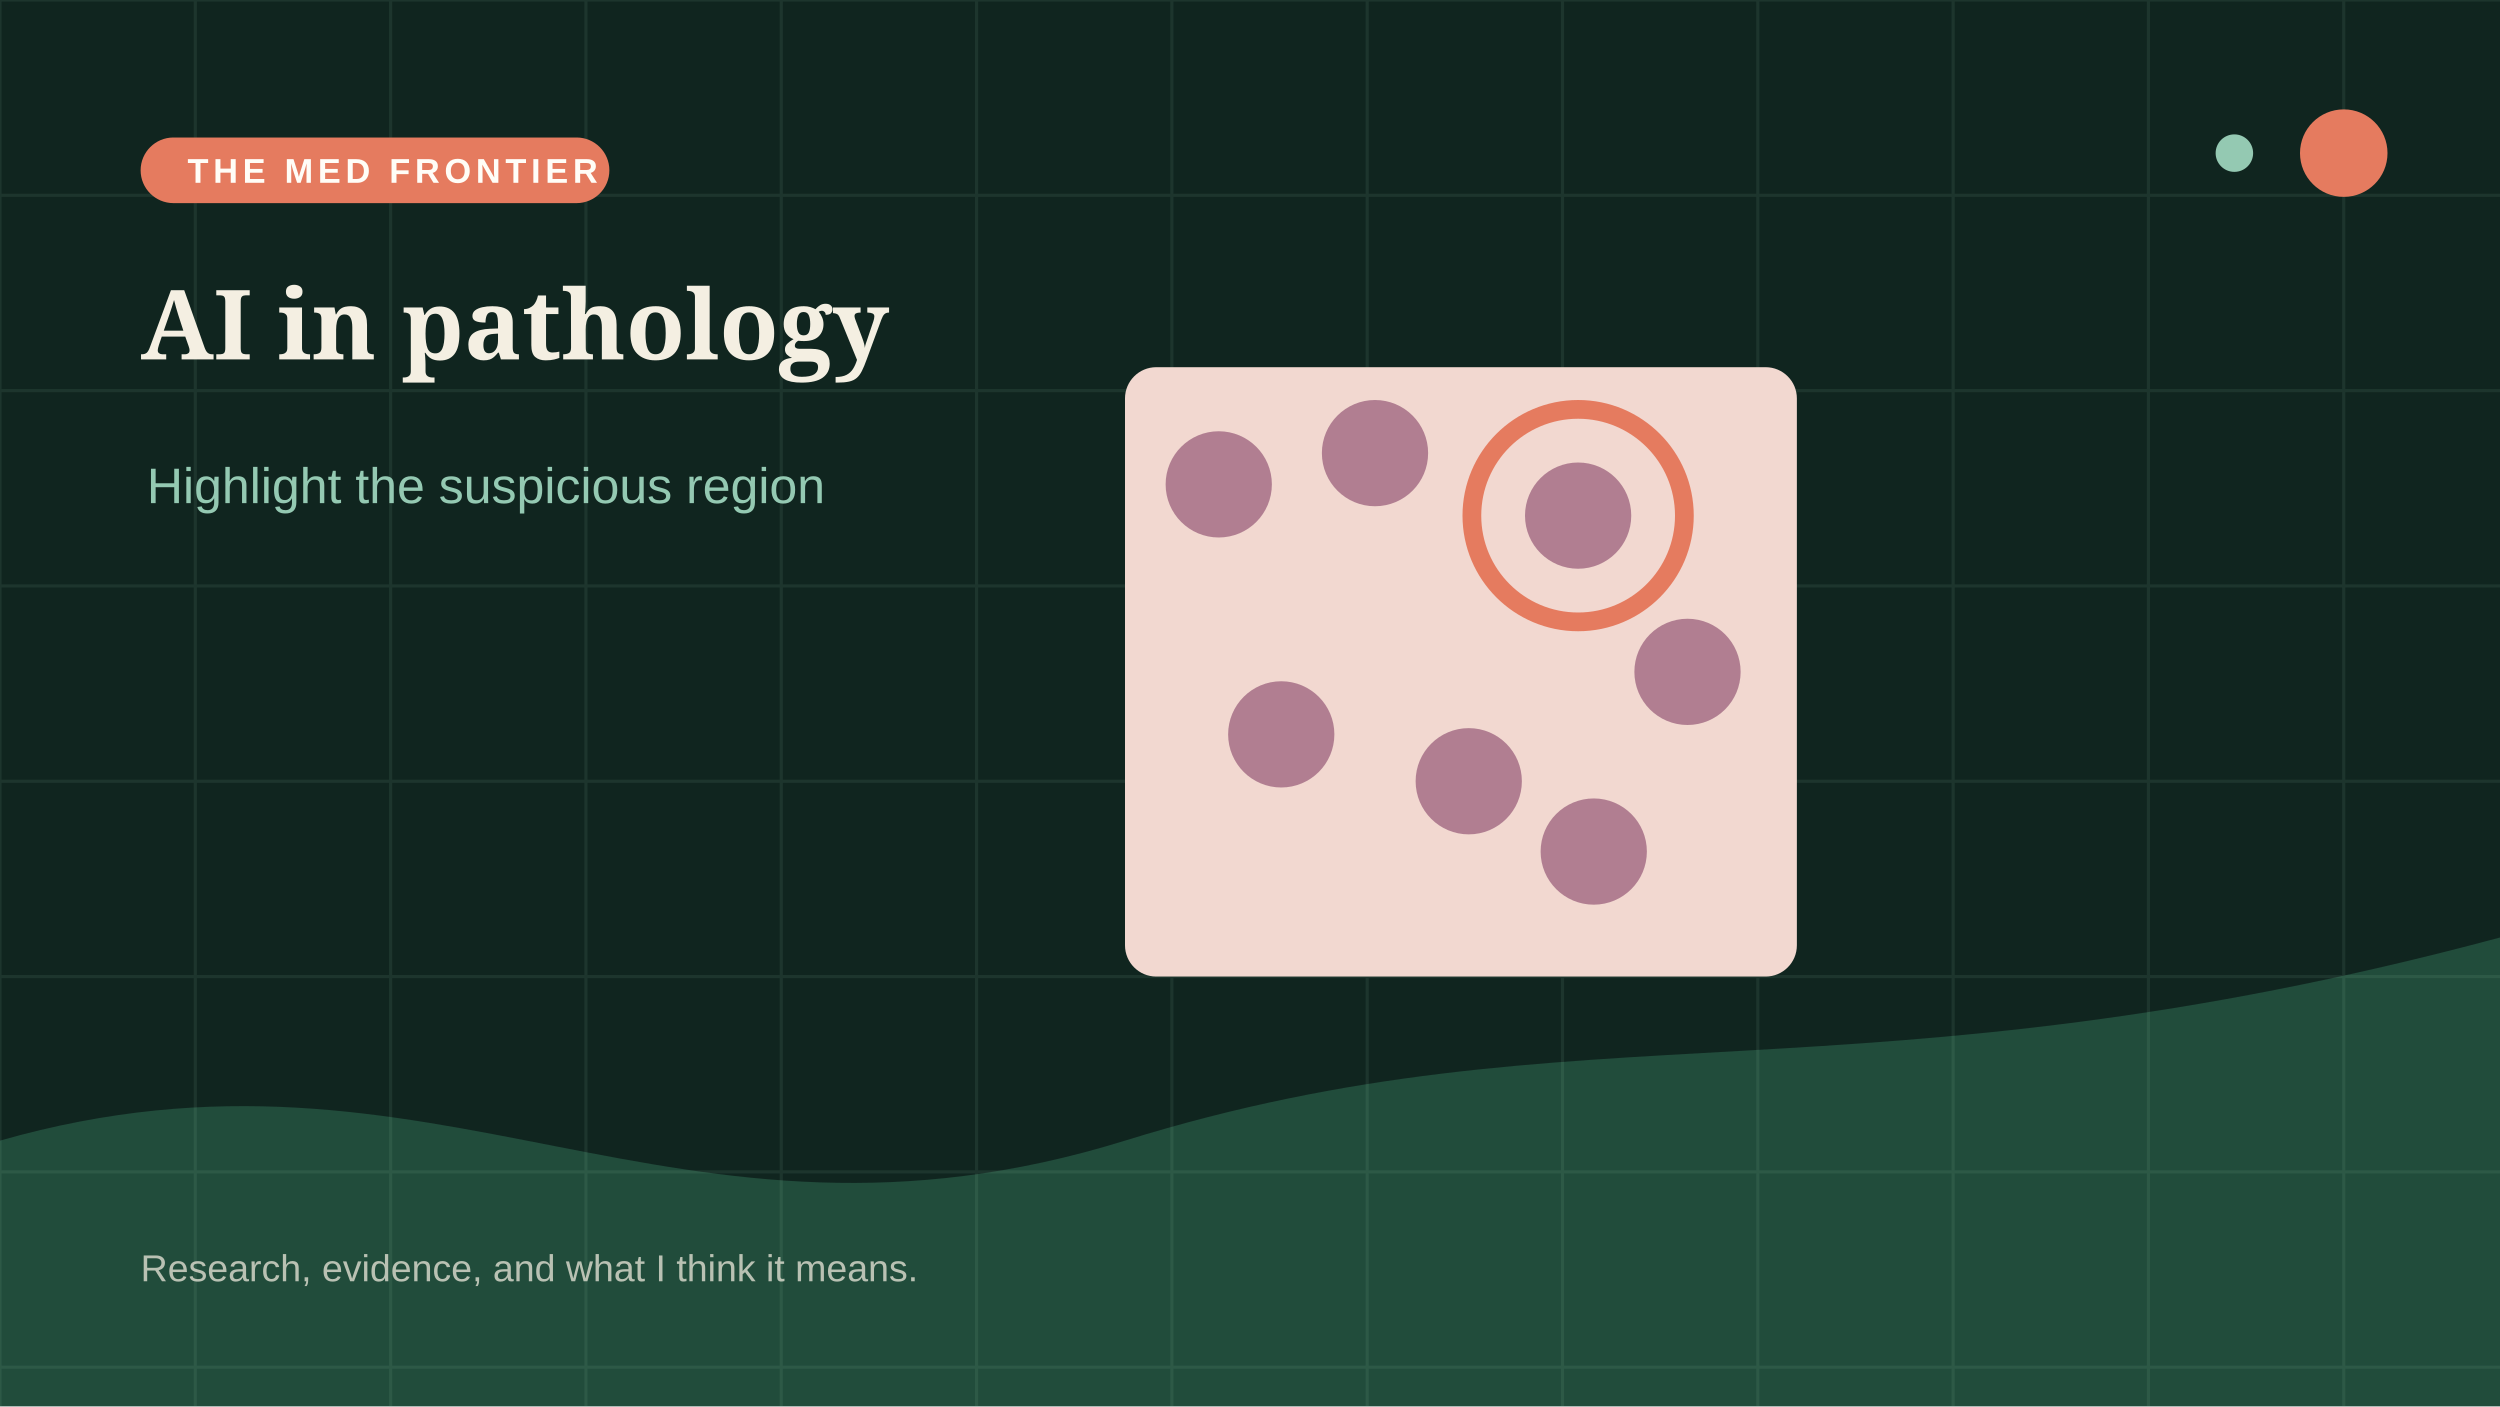
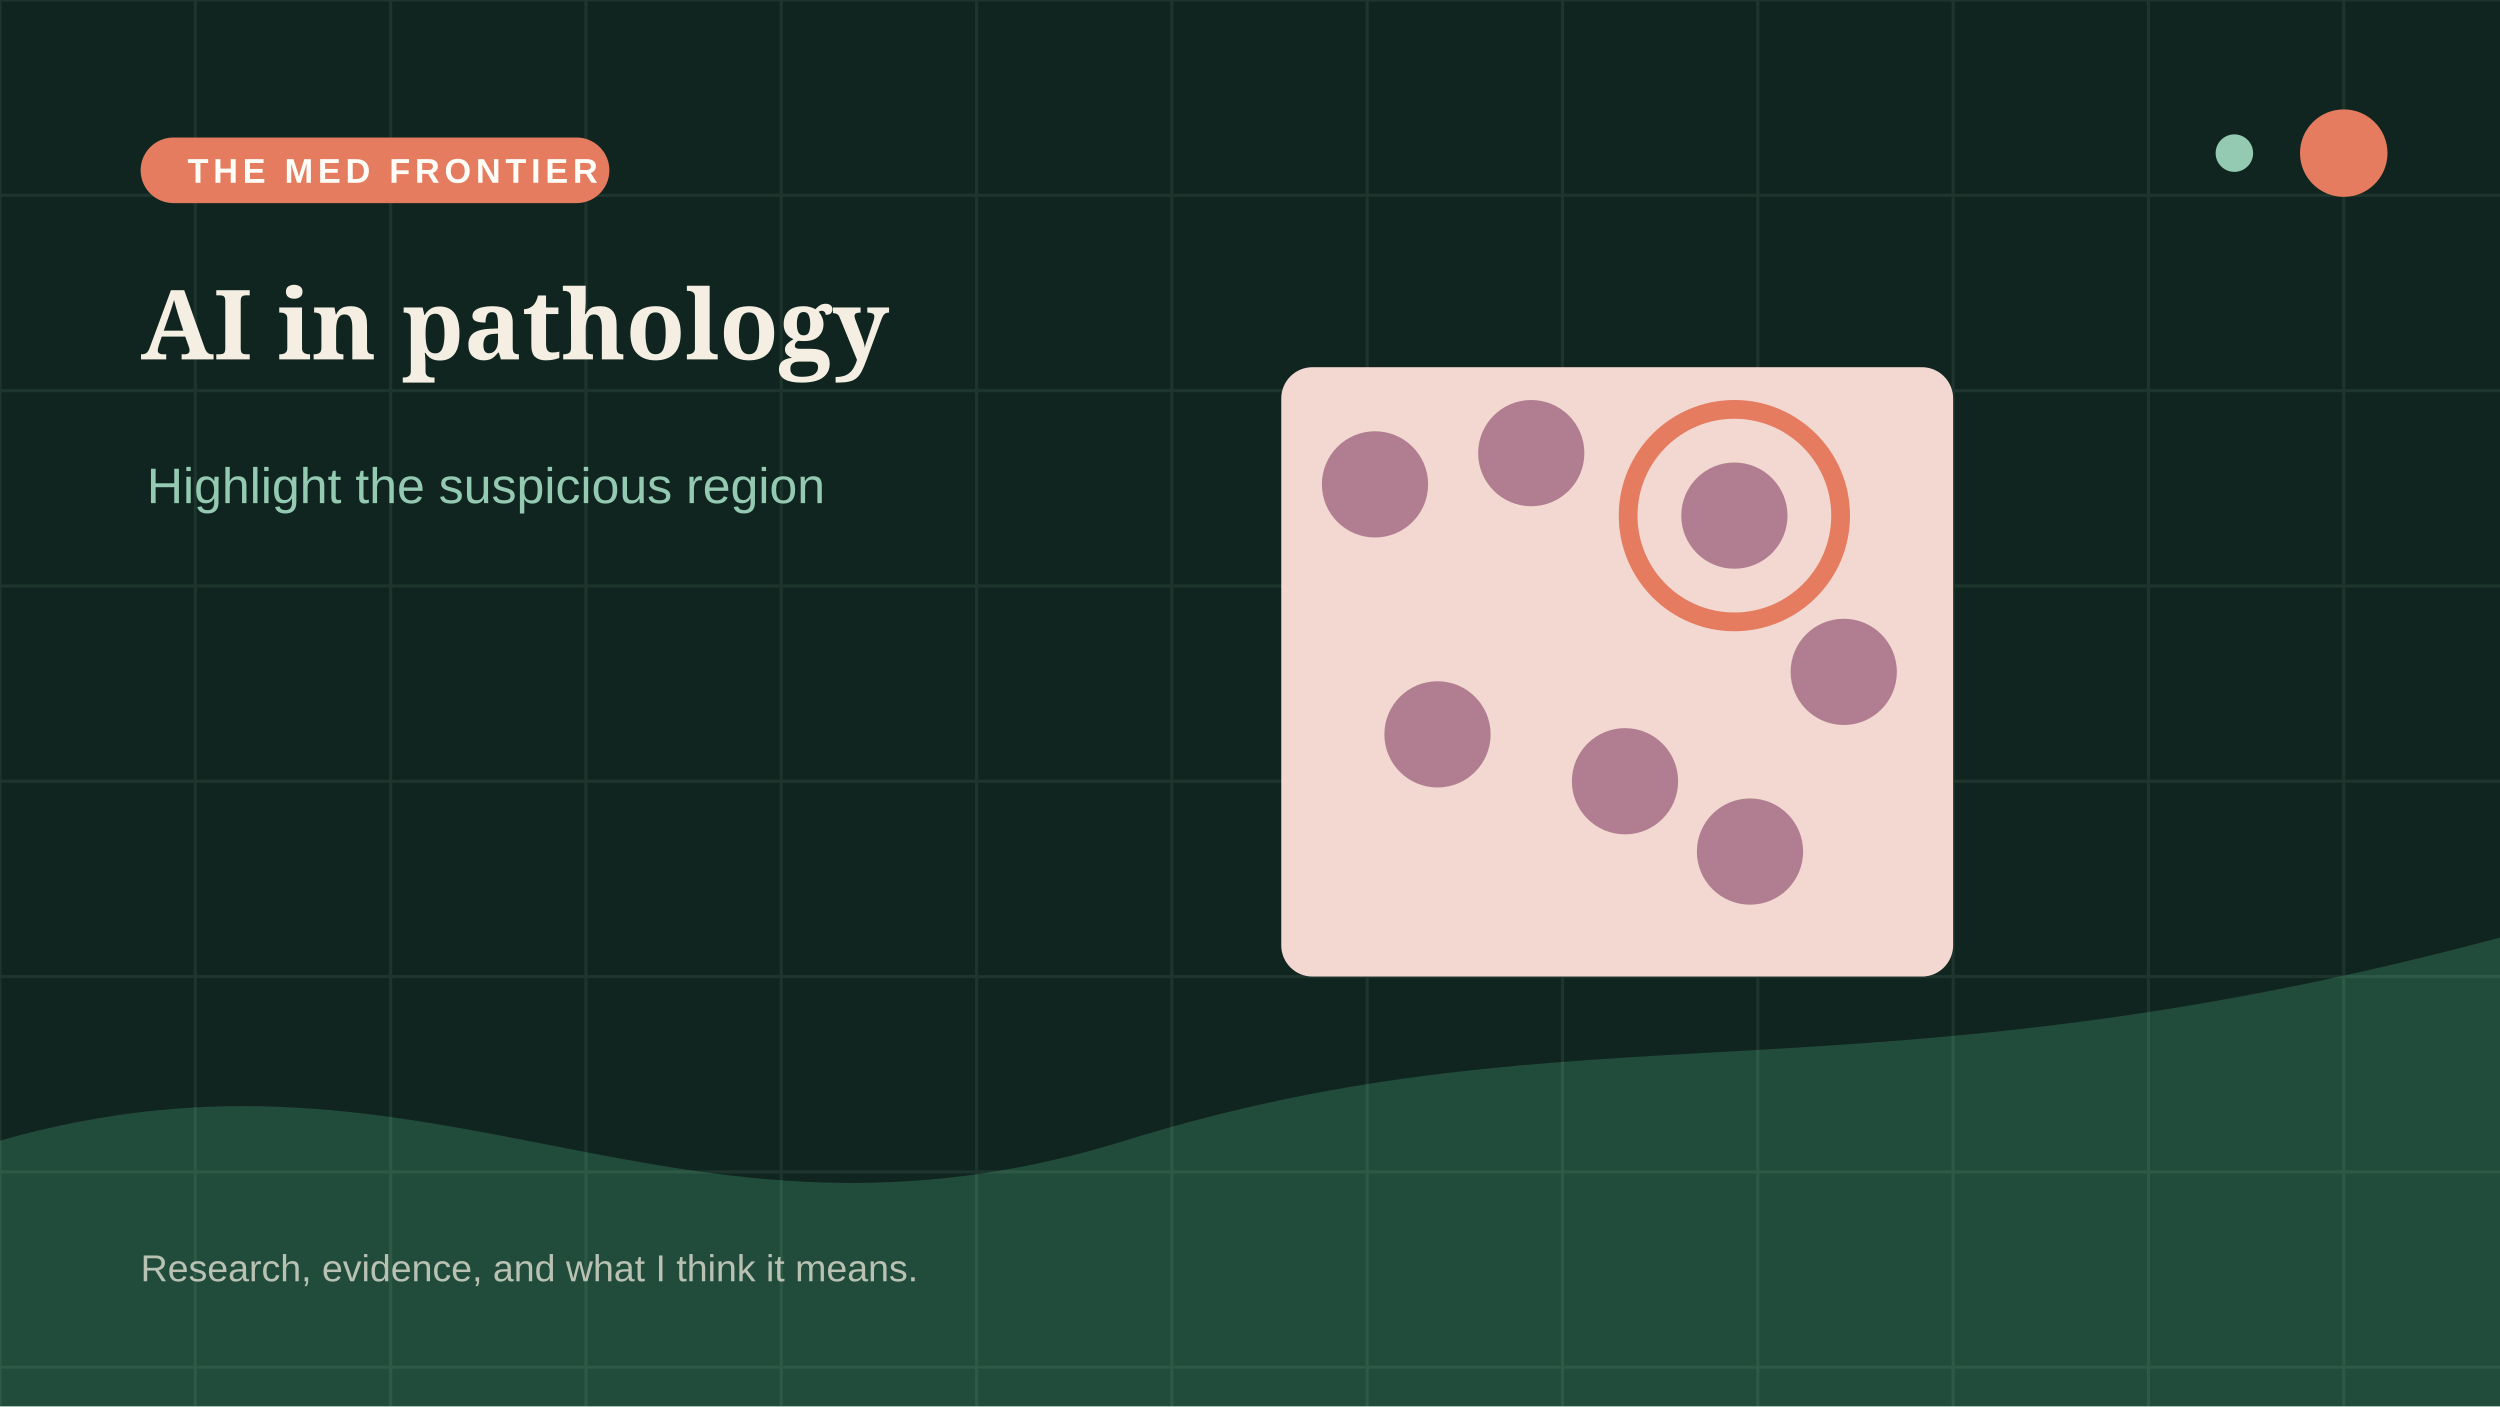
<svg xmlns="http://www.w3.org/2000/svg" width="1600" height="900" viewBox="0 0 1600 900" role="img" aria-labelledby="title desc">
  <rect width="1600" height="900" fill="#10251f" />
  <path d="M0 730C280 650 430 820 720 730s470-20 880-130v300H0z" fill="#2f6b52" opacity=".55" />
  <g opacity=".10" stroke="#94c9b2" stroke-width="2">
    <path d="M0 0v900" />
    <path d="M125 0v900" />
    <path d="M250 0v900" />
    <path d="M375 0v900" />
    <path d="M500 0v900" />
    <path d="M625 0v900" />
    <path d="M750 0v900" />
    <path d="M875 0v900" />
    <path d="M1000 0v900" />
    <path d="M1125 0v900" />
    <path d="M1250 0v900" />
    <path d="M1375 0v900" />
    <path d="M1500 0v900" />
    <path d="M1625 0v900" />
    <path d="M0 0h1600" />
    <path d="M0 125h1600" />
    <path d="M0 250h1600" />
    <path d="M0 375h1600" />
    <path d="M0 500h1600" />
    <path d="M0 625h1600" />
    <path d="M0 750h1600" />
    <path d="M0 875h1600" />
  </g>
  <rect x="90" y="88" width="300" height="42" rx="21" fill="#e57b5f" />
  <text x="120" y="117" fill="#fffdf7" font-family="Arial,Helvetica,sans-serif" font-size="22" font-weight="700" letter-spacing="3">THE MED FRONTIER</text>
  <text x="90" y="230" fill="#f4efe2" font-family="Georgia,serif" font-size="62" font-weight="700">
    <tspan x="90" dy="0">AI in pathology</tspan>
  </text>
  <text x="94" y="322" fill="#94c9b2" font-family="Arial,Helvetica,sans-serif" font-size="32">Highlight the suspicious region</text>
-   <g transform="translate(0 0)">
+   <g transform="translate(100 0)">
    <rect x="720" y="235" width="430" height="390" rx="20" fill="#f2d8d0" />
    <g fill="#985c79" opacity=".72">
      <circle cx="780" cy="310" r="34" />
      <circle cx="880" cy="290" r="34" />
      <circle cx="1010" cy="330" r="34" />
      <circle cx="1080" cy="430" r="34" />
      <circle cx="820" cy="470" r="34" />
      <circle cx="940" cy="500" r="34" />
      <circle cx="1020" cy="545" r="34" />
    </g>
    <circle cx="1010" cy="330" r="68" fill="none" stroke="#e57b5f" stroke-width="12" />
  </g>
  <text x="90" y="820" fill="#f4efe2" opacity=".72" font-family="Arial,Helvetica,sans-serif" font-size="24">Research, evidence, and what I think it means.</text>
  <circle cx="1500" cy="98" r="28" fill="#e57b5f" />
  <circle cx="1430" cy="98" r="12" fill="#94c9b2" />
</svg>
